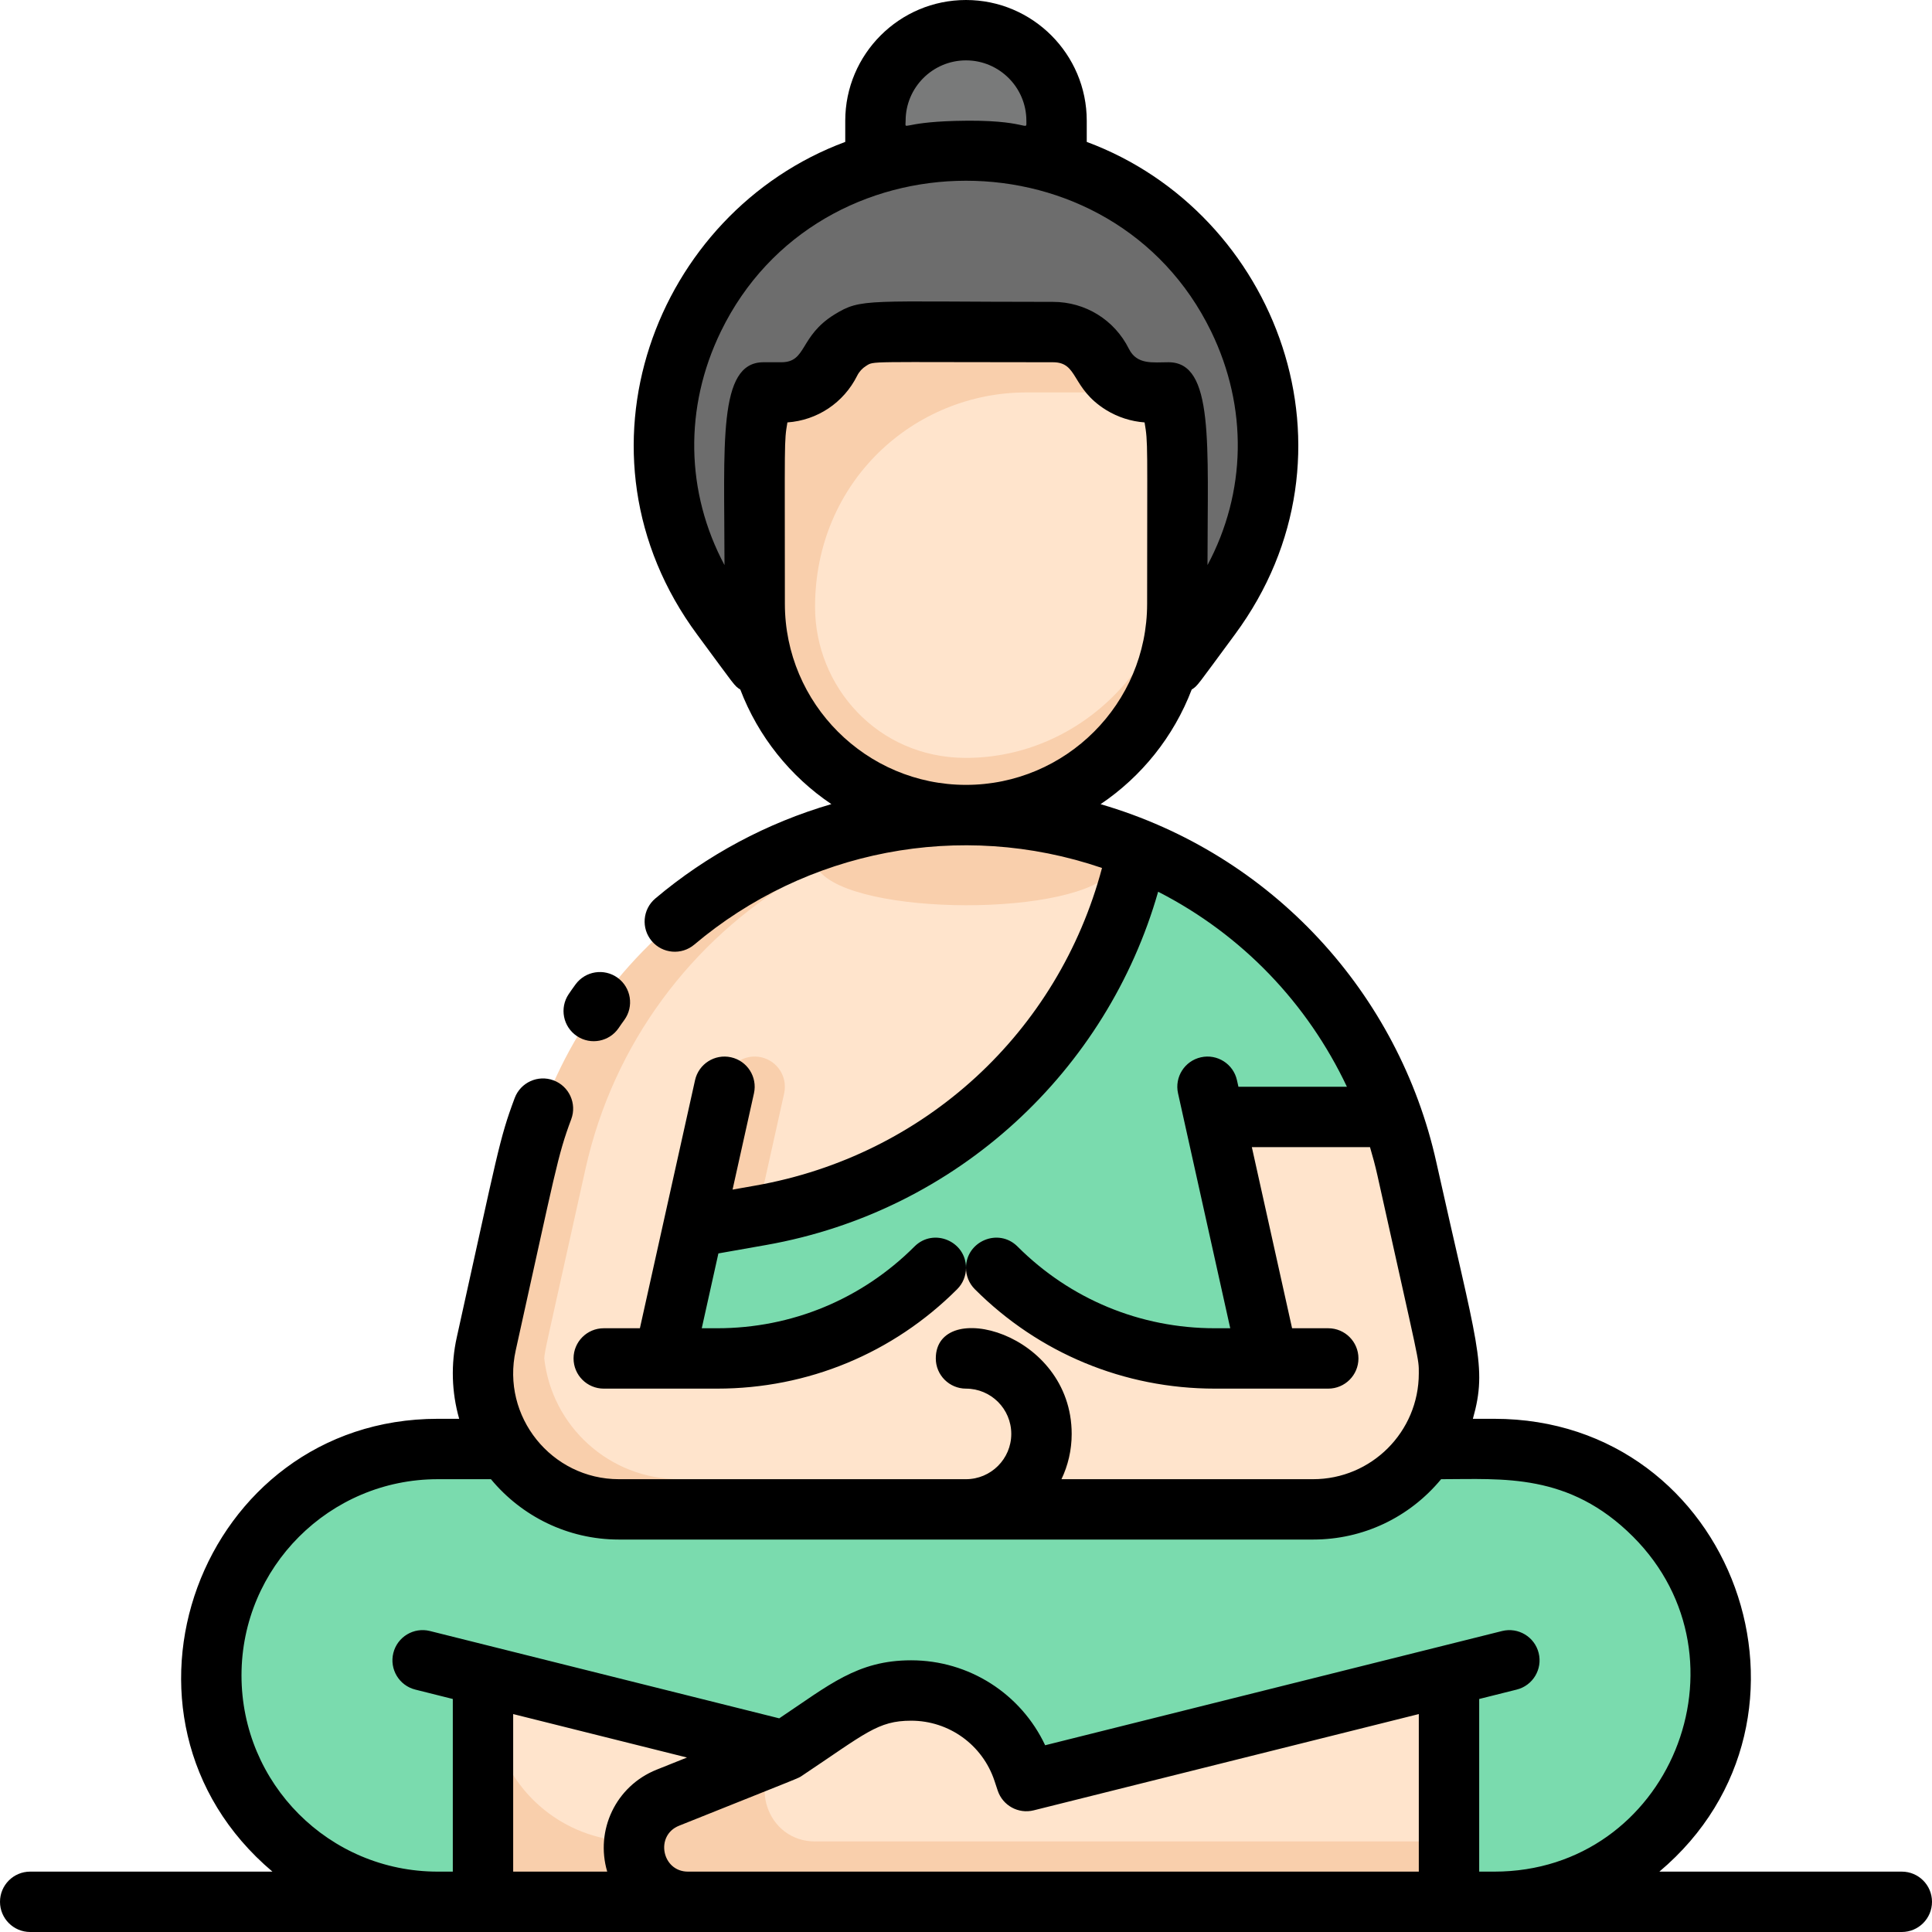
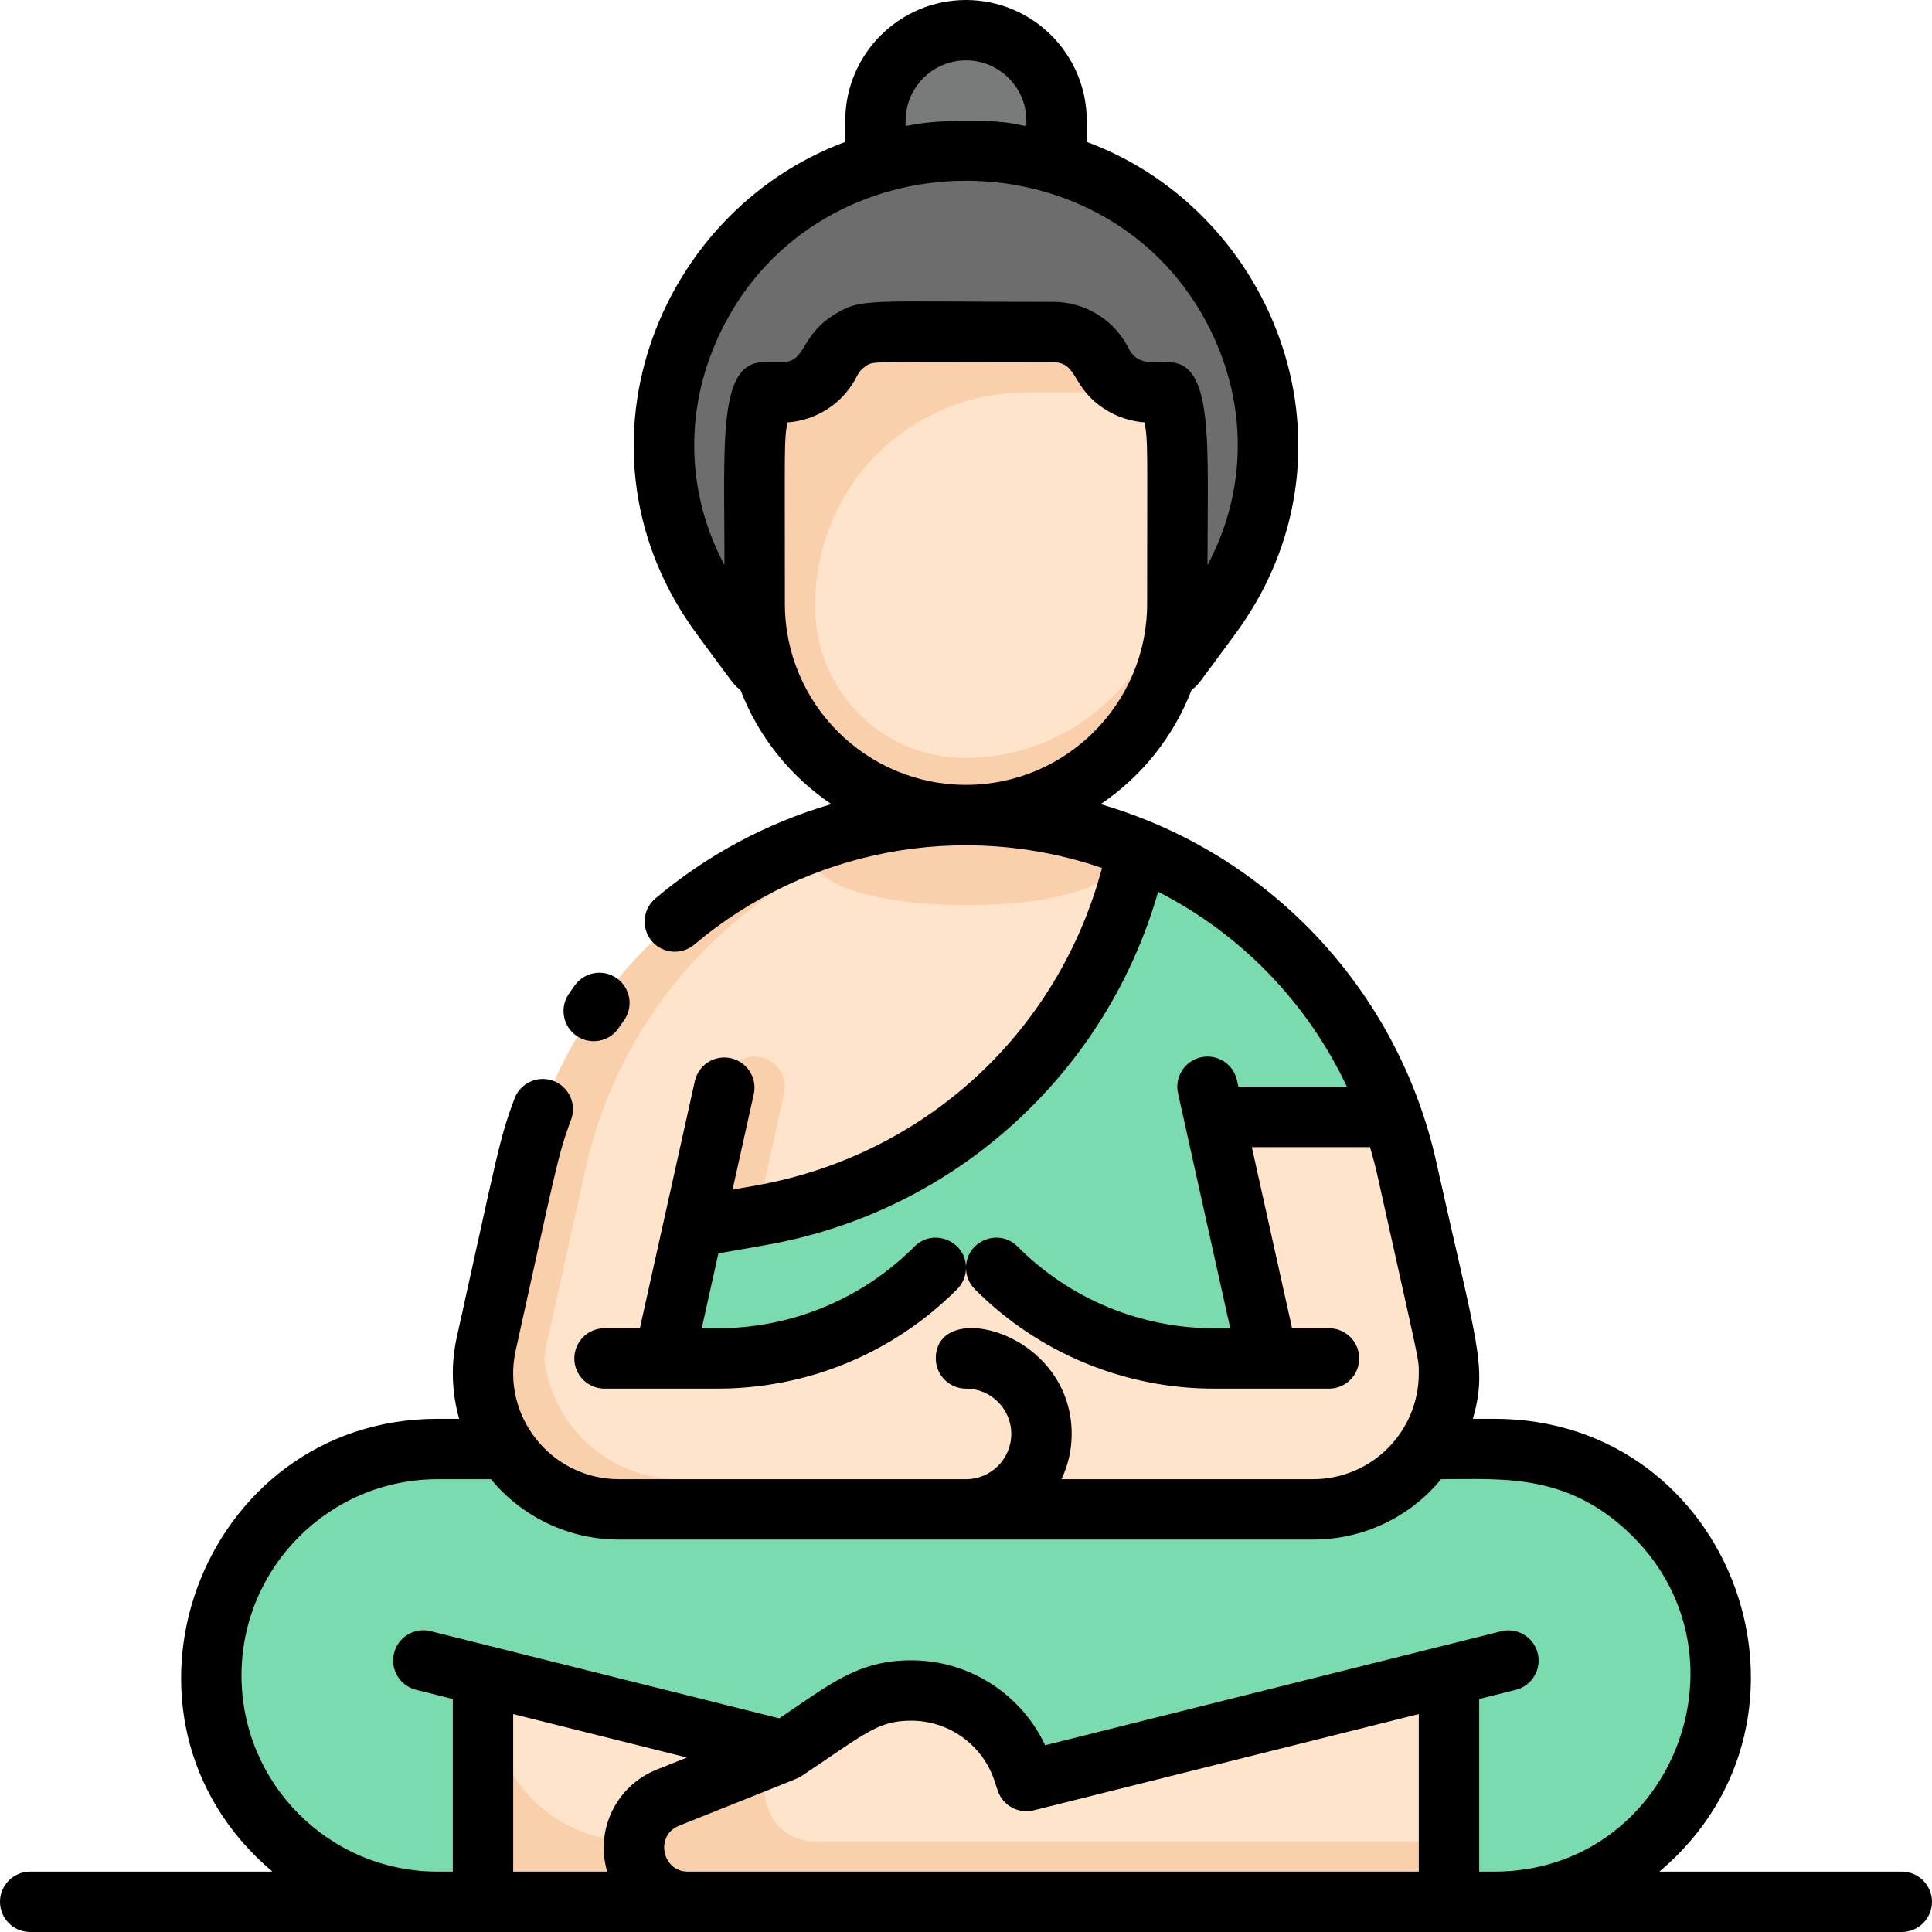
- <svg xmlns="http://www.w3.org/2000/svg" width="100" height="100" viewBox="0 0 100 100" fill="none">
-   <path d="M89.063 86.757C89.042 93.243 83.655 98.437 77.169 98.437H22.656C16.166 98.437 10.917 93.166 10.938 86.68C10.958 80.195 16.345 75 22.831 75H26.189C27.451 76.885 29.601 78.125 32.039 78.125H67.961C70.406 78.125 72.558 76.874 73.811 75H77.344C83.834 75 89.083 80.271 89.063 86.757Z" fill="#FFE4CC" />
-   <path d="M77.169 98.438H75V86.719L53.125 92.188L52.955 91.676C52.123 89.182 49.789 87.5 47.162 87.5C44.847 87.5 43.723 88.559 40.625 90.625L25 86.719V98.438H22.656C16.184 98.438 10.938 93.192 10.938 86.719C10.938 80.249 16.181 75 22.656 75H26.189C27.451 76.885 29.601 78.125 32.039 78.125H67.961C70.406 78.125 72.558 76.874 73.811 75C77.471 75 81.705 74.509 85.631 78.432C92.991 85.798 87.751 98.438 77.169 98.438Z" fill="#7ADBAE" />
-   <path d="M73.811 75C72.559 76.873 70.407 78.125 67.961 78.125H32.039C29.654 78.125 27.48 76.928 26.189 75C25.707 75.002 21.986 75.015 21.922 75.023C15.761 75.404 10.918 80.53 10.938 86.757C10.958 93.243 16.345 98.437 22.831 98.437H25V95.312H22.808C15.153 95.312 11.12 86.096 16.58 80.642C19.523 77.695 23.31 78.125 22.656 78.125C22.903 78.125 23.136 78.24 23.284 78.438C24.564 80.146 26.606 81.25 28.906 81.25H67.188C70.785 81.25 73.773 78.544 74.172 75.023C73.562 74.984 73.066 75 73.811 75Z" fill="#7ADBAE" />
-   <path d="M42.187 95.313C39.685 95.313 38.623 92.127 40.625 90.625L34.263 93.17C32.85 93.735 32.749 95.313 32.813 95.313C29.509 95.313 26.607 93.123 25.699 89.947L25 87.5V98.437H75V95.313H42.187Z" fill="#F9CFAC" />
-   <path d="M75 71.086C75 74.953 71.858 78.125 67.961 78.125H32.039C27.547 78.125 24.188 73.96 25.168 69.559L27.182 60.49C29.57 49.755 39.093 42.188 50 42.188C60.992 42.188 70.448 49.832 72.818 60.49C74.983 70.238 75 70.042 75 71.086Z" fill="#F9CFAC" />
-   <path d="M74.832 69.559L72.818 60.49C71.887 56.301 69.863 52.584 67.088 49.613C64.854 47.63 62.171 46.046 59.24 45.031C59.133 45.18 58.977 45.324 58.779 45.461C58.618 45.392 58.14 45.206 57.635 45.031C55.858 47.483 44.143 47.444 42.367 45.033C41.955 45.174 41.547 45.328 41.145 45.492C35.81 48.68 31.753 53.991 30.307 60.49C28.118 70.345 28.227 69.777 28.17 70.307C28.559 73.826 31.543 76.562 35.164 76.562C73.972 76.562 71.311 76.656 72.649 76.332C74.439 74.824 75.41 72.156 74.832 69.559Z" fill="#FFE4CC" />
-   <path d="M53.822 78.125H48.437C48.437 77.262 49.137 76.563 50 76.563C51.293 76.563 52.344 75.512 52.344 74.219C52.344 72.953 51.333 71.907 50.059 71.876C49.247 71.855 48.528 71.285 48.446 70.476C48.351 69.539 49.083 68.75 50 68.75C54.878 68.75 57.335 74.693 53.822 78.125Z" fill="#F9CFAC" />
-   <path d="M61.285 57.813L64.062 70.313H62.879C58.759 70.313 54.651 68.714 51.562 65.625H48.437C45.461 68.601 41.398 70.313 37.121 70.313H34.375L35.885 63.519C38.791 63.007 39.79 62.85 40.773 62.613C50.014 60.42 57.014 53.045 58.881 43.94C64.853 46.389 69.781 51.338 72.053 57.813H61.285Z" fill="#7ADBAE" />
-   <path d="M72.053 57.813H71.441C68.939 52.042 64.234 47.599 58.541 45.365C58.67 44.895 58.783 44.42 58.881 43.94C64.853 46.389 69.781 51.338 72.053 57.813Z" fill="#EDAC5F" />
-   <path d="M67.187 70.312H64.063C61.589 59.175 62.211 61.976 61.285 57.812H64.063L67.187 70.312Z" fill="#F9CFAC" />
-   <path d="M64.063 29.637C63.298 31.158 62.653 31.924 60.84 34.375H60.484C59.139 38.892 54.957 42.187 50 42.187C45.037 42.187 40.856 38.88 39.516 34.375H39.16L37.34 31.914C30.918 23.228 35.543 11.383 45.313 8.478V6.357C45.313 2.132 50.336 -0.036 53.314 2.935C54.939 4.564 54.687 6.235 54.687 8.478C63.627 11.137 68.258 21.279 64.063 29.637Z" fill="#F9CFAC" />
-   <path d="M60.937 23.438V28.125C60.937 34.155 56.005 39.242 49.975 39.228C45.433 39.218 42.187 35.545 42.187 31.411C42.187 24.921 47.311 20.312 53.125 20.312H57.808C59.533 20.312 60.935 21.71 60.937 23.438Z" fill="#FFE4CC" />
-   <path d="M50.108 1.563C46.612 1.504 43.75 4.44 43.75 7.937V10.937H56.25V7.812C56.25 4.402 53.505 1.621 50.108 1.563Z" fill="#797A7A" />
-   <path d="M62.66 31.914L60.84 34.375H60.484C61.095 32.324 60.937 31.5 60.937 23.437C60.937 22.352 60.779 21.303 60.484 20.312H59.559C58.495 20.312 57.51 19.712 57.031 18.75C56.553 17.793 55.574 17.187 54.504 17.187H45.496C44.432 17.187 43.448 17.788 42.969 18.75C42.49 19.707 41.512 20.312 40.441 20.312H39.516C38.905 22.363 39.063 23.187 39.063 31.25C39.063 32.336 39.221 33.385 39.516 34.375H39.16L37.34 31.914C30.918 23.228 35.543 11.383 45.313 8.478C48.255 7.599 51.674 7.578 54.687 8.478C64.457 11.383 69.082 23.228 62.66 31.914Z" fill="#6D6D6D" />
-   <path d="M77.344 98.438H75V95.312H78.906C84.277 95.312 88.643 91.156 89.035 85.922C89.491 92.752 84.081 98.438 77.344 98.438Z" fill="#7ADBAE" />
-   <path d="M64.258 70.312C62.844 70.312 62.217 70.333 61.178 70.221C58.008 69.883 55.006 68.603 52.562 66.545C51.614 65.744 50.42 65.482 49.316 65.674C47.304 65.993 47.116 67.487 43.246 69.094C39.784 70.528 37.179 70.312 34.375 70.312L35.885 63.52L39.137 62.947L38.785 63.892C38.521 64.602 39.025 65.363 39.783 65.4C40.974 65.201 42.137 64.865 43.246 64.406C47.078 62.815 47.317 61.303 49.316 60.986C50.412 60.796 51.605 61.048 52.562 61.857C55.42 64.264 58.995 65.625 63.086 65.625L64.258 70.312Z" fill="#7ADBAE" />
-   <path d="M40.588 56.59L39.178 62.939L35.885 63.519L37.537 55.91C37.724 55.068 38.559 54.537 39.401 54.724C40.244 54.912 40.775 55.746 40.588 56.59Z" fill="#F9CFAC" />
-   <path d="M29.86 53.627C30.576 54.108 31.547 53.917 32.028 53.201C32.12 53.063 32.216 52.928 32.314 52.794C32.822 52.096 32.667 51.119 31.97 50.611C31.272 50.104 30.295 50.258 29.787 50.956C29.666 51.122 29.547 51.289 29.433 51.459C28.952 52.176 29.143 53.146 29.86 53.627Z" fill="black" />
-   <path d="M98.437 96.875H85.889C95.308 88.938 89.759 73.437 77.344 73.437H76.236C77.005 70.717 76.448 69.629 74.343 60.151C72.406 51.441 65.881 44.222 56.966 41.624C59.093 40.191 60.755 38.121 61.682 35.691C62.006 35.484 61.922 35.541 63.917 32.842C70.851 23.461 66.095 10.998 56.25 7.345V6.25C56.25 2.804 53.446 0 50 0C46.554 0 43.75 2.804 43.75 6.25V7.345C33.903 10.998 29.151 23.465 36.083 32.842C38.086 35.551 37.993 35.484 38.318 35.691C39.245 38.12 40.905 40.189 43.031 41.621C39.709 42.59 36.597 44.245 33.92 46.505C33.26 47.062 33.177 48.048 33.734 48.707C34.291 49.367 35.277 49.45 35.936 48.893C41.699 44.027 49.673 42.412 57.04 44.926C54.777 53.431 47.867 59.819 39.099 61.365L37.917 61.574L39.025 56.589C39.212 55.747 38.681 54.912 37.839 54.725C36.997 54.537 36.162 55.069 35.975 55.911C35.627 57.475 33.581 66.682 33.121 68.75H31.25C30.387 68.75 29.687 69.449 29.687 70.312C29.687 71.175 30.387 71.875 31.25 71.875H37.121C41.813 71.875 46.224 70.048 49.542 66.73C49.847 66.425 50 66.025 50 65.625C50 66.025 50.153 66.425 50.458 66.73C53.776 70.048 58.187 71.875 62.879 71.875H68.75C69.613 71.875 70.313 71.175 70.313 70.313C70.313 69.45 69.613 68.75 68.75 68.75H66.878L64.795 59.375H70.911C71.053 59.855 71.184 60.339 71.293 60.829C73.5 70.77 73.437 70.271 73.437 71.086C73.437 74.111 70.986 76.563 67.961 76.563H54.94C55.279 75.852 55.469 75.057 55.469 74.219C55.469 68.923 48.437 67.15 48.437 70.313C48.437 71.175 49.137 71.875 50 71.875C51.294 71.875 52.344 72.924 52.344 74.219C52.344 75.511 51.292 76.563 50 76.563H32.039C28.545 76.563 25.933 73.317 26.693 69.897C28.76 60.588 28.853 59.837 29.567 57.931C29.869 57.122 29.459 56.222 28.651 55.919C27.843 55.617 26.943 56.027 26.64 56.835C25.833 58.991 25.778 59.603 23.643 69.219C23.334 70.607 23.372 72.051 23.767 73.437H22.656C10.36 73.437 4.636 88.88 14.101 96.875H1.562C0.7 96.875 0 97.574 0 98.437C0 99.3 0.7 100 1.562 100H98.437C99.3 100 100 99.3 100 98.437C100 97.574 99.3 96.875 98.437 96.875ZM46.875 6.25C46.875 4.527 48.277 3.125 50 3.125C51.723 3.125 53.125 4.527 53.125 6.25C53.125 6.89 53.333 6.148 49.432 6.258C46.591 6.338 46.875 6.789 46.875 6.25ZM37.316 17.15C42.371 6.767 57.619 6.746 62.685 17.15C64.605 21.094 64.509 25.487 62.5 29.249C62.5 22.964 62.85 18.75 60.484 18.75C59.669 18.75 58.849 18.895 58.429 18.051C57.681 16.555 56.177 15.625 54.504 15.625C44.789 15.625 44.603 15.412 43.186 16.282C41.362 17.413 41.774 18.75 40.441 18.75H39.516C37.137 18.75 37.5 22.996 37.5 29.249C35.491 25.487 35.395 21.094 37.316 17.15ZM40.625 31.25C40.625 22.676 40.581 22.902 40.756 21.864C42.301 21.755 43.665 20.851 44.367 19.447C44.471 19.238 44.632 19.062 44.827 18.941C45.263 18.673 44.757 18.75 54.504 18.75C55.832 18.75 55.422 20.085 57.255 21.223C57.861 21.594 58.543 21.813 59.243 21.864C59.428 22.956 59.375 22.829 59.375 31.25C59.375 36.419 55.169 40.625 50 40.625C44.831 40.625 40.625 36.419 40.625 31.25ZM64.101 56.25L64.025 55.911C63.838 55.069 63.003 54.537 62.161 54.725C61.319 54.912 60.787 55.747 60.975 56.589L63.677 68.75H62.879C59.022 68.75 55.395 67.248 52.667 64.52C51.681 63.533 50.001 64.245 50 65.624C50 64.245 48.32 63.533 47.333 64.52C44.605 67.248 40.978 68.75 37.121 68.75H36.323L37.184 64.877L39.643 64.443C49.595 62.687 57.311 55.386 59.945 46.156C64.32 48.393 67.686 51.961 69.716 56.25H64.101ZM35.558 90.969L33.989 91.597C31.859 92.449 30.801 94.75 31.429 96.875H26.562V88.72L35.558 90.969ZM35.608 96.875C34.262 96.875 33.891 95.001 35.15 94.498C41.626 91.907 41.298 92.053 41.492 91.925C44.802 89.718 45.43 89.063 47.161 89.063C49.12 89.063 50.852 90.311 51.472 92.169L51.642 92.682C51.901 93.456 52.711 93.901 53.504 93.703L73.437 88.72V96.875H35.608ZM76.563 96.875V87.939L78.504 87.453C79.341 87.244 79.85 86.396 79.641 85.559C79.432 84.721 78.583 84.213 77.746 84.422L54.097 90.334C52.844 87.671 50.16 85.937 47.161 85.937C44.369 85.937 42.91 87.224 40.333 88.941L22.254 84.421C21.417 84.212 20.568 84.721 20.359 85.558C20.15 86.395 20.659 87.244 21.496 87.453L23.437 87.939V96.875H22.656C17.03 96.875 12.5 92.319 12.5 86.719C12.5 81.119 17.056 76.563 22.656 76.563H25.411C26.99 78.47 29.375 79.687 32.039 79.687H67.961C70.556 79.687 72.949 78.545 74.592 76.563C77.783 76.563 81.203 76.217 84.525 79.536C90.868 85.885 86.413 96.875 77.344 96.875H76.563Z" fill="black" />
+ <svg xmlns="http://www.w3.org/2000/svg" width="100" height="100" fill="none">
+   <path d="M89.063 86.757c-.021 6.486-5.408 11.68-11.894 11.68H22.656c-6.49 0-11.74-5.27-11.718-11.757C10.957 80.195 16.345 75 22.83 75h3.358a7.028 7.028 0 005.85 3.125H67.96A7.033 7.033 0 0073.81 75h3.533c6.49 0 11.74 5.271 11.719 11.757z" fill="#FFE4CC" />
+   <path d="M77.17 98.438H75v-11.72l-21.875 5.47-.17-.512a6.108 6.108 0 00-5.793-4.176c-2.315 0-3.44 1.06-6.537 3.125L25 86.72v11.719h-2.344c-6.472 0-11.718-5.246-11.718-11.72C10.938 80.25 16.18 75 22.655 75h3.534a7.028 7.028 0 005.85 3.125h35.92A7.033 7.033 0 0073.81 75c3.66 0 7.895-.49 11.82 3.432 7.36 7.366 2.121 20.006-8.46 20.006z" fill="#7ADBAE" />
+   <path d="M73.81 75a7.032 7.032 0 01-5.85 3.125H32.04A7.031 7.031 0 0126.19 75c-.483.002-4.204.015-4.268.023-6.162.38-11.004 5.507-10.985 11.734.021 6.486 5.408 11.68 11.894 11.68H25v-3.124h-2.192c-7.655 0-11.688-9.217-6.228-14.67 2.943-2.948 6.73-2.518 6.076-2.518.247 0 .48.115.628.313a7.01 7.01 0 005.622 2.812h38.282a7.027 7.027 0 006.984-6.227c-.61-.039-1.106-.023-.361-.023z" fill="#7ADBAE" />
+   <path d="M42.187 95.313c-2.502 0-3.564-3.186-1.562-4.688l-6.362 2.545c-1.413.565-1.514 2.143-1.45 2.143a7.398 7.398 0 01-7.114-5.366L25 87.5v10.937h50v-3.124H42.187zM75 71.086c0 3.867-3.142 7.04-7.04 7.04H32.04c-4.492 0-7.852-4.166-6.872-8.567l2.014-9.069C29.57 49.755 39.094 42.187 50 42.187c10.992 0 20.448 7.645 22.818 18.303C74.983 70.238 75 70.042 75 71.086z" fill="#F9CFAC" />
+   <path d="M74.832 69.559l-2.014-9.069a23.314 23.314 0 00-5.73-10.877 23.382 23.382 0 00-7.848-4.582 1.908 1.908 0 01-.46.43c-.162-.069-.64-.255-1.145-.43-1.777 2.452-13.492 2.413-15.268.002-.412.14-.82.295-1.222.46A23.366 23.366 0 0030.307 60.49c-2.189 9.855-2.08 9.287-2.137 9.817a7.038 7.038 0 006.994 6.255c38.808 0 36.147.094 37.485-.23 1.79-1.508 2.761-4.176 2.183-6.773z" fill="#FFE4CC" />
+   <path d="M53.822 78.125h-5.385c0-.863.7-1.562 1.563-1.562a2.346 2.346 0 002.344-2.344 2.345 2.345 0 00-2.285-2.343c-.812-.02-1.531-.59-1.613-1.4A1.562 1.562 0 0150 68.75c4.878 0 7.335 5.943 3.822 9.375z" fill="#F9CFAC" />
+   <path d="M61.285 57.813l2.778 12.5h-1.184c-4.12 0-8.228-1.6-11.316-4.688h-3.126a16.009 16.009 0 01-11.316 4.688h-2.746l1.51-6.794c2.906-.512 3.905-.67 4.888-.906 9.24-2.193 16.24-9.568 18.108-18.673a23.379 23.379 0 0113.172 13.873H61.285z" fill="#7ADBAE" />
+   <path d="M72.053 57.813h-.612a23.392 23.392 0 00-12.9-12.448c.129-.47.242-.945.34-1.425a23.379 23.379 0 0113.172 13.873z" fill="#EDAC5F" />
+   <path d="M67.187 70.313h-3.124c-2.474-11.138-1.852-8.337-2.778-12.5h2.778l3.124 12.5zm-3.124-40.676c-.765 1.52-1.41 2.287-3.223 4.738h-.356C59.14 38.892 54.957 42.187 50 42.187c-4.963 0-9.144-3.306-10.484-7.812h-.356l-1.82-2.461c-6.422-8.686-1.797-20.531 7.973-23.436v-2.12c0-4.226 5.023-6.394 8.001-3.423 1.625 1.629 1.373 3.3 1.373 5.543 8.94 2.659 13.57 12.801 9.376 21.159z" fill="#F9CFAC" />
+   <path d="M60.937 23.438v4.687c0 6.03-4.932 11.117-10.962 11.103-4.542-.01-7.788-3.683-7.788-7.817 0-6.49 5.124-11.099 10.938-11.099h4.683a3.13 3.13 0 013.13 3.125z" fill="#FFE4CC" />
+   <path d="M50.108 1.563c-3.496-.06-6.358 2.877-6.358 6.374v3h12.5V7.812a6.257 6.257 0 00-6.142-6.249z" fill="#797A7A" />
+   <path d="M62.66 31.914l-1.82 2.46h-.356c.611-2.05.453-2.874.453-10.937 0-1.085-.158-2.134-.453-3.125h-.925c-1.064 0-2.049-.6-2.528-1.562a2.826 2.826 0 00-2.527-1.563h-9.008a2.825 2.825 0 00-2.527 1.563 2.826 2.826 0 01-2.528 1.562h-.925c-.611 2.051-.453 2.875-.453 10.938 0 1.086.158 2.135.453 3.125h-.356l-1.82-2.461c-6.422-8.686-1.797-20.531 7.973-23.436 2.942-.879 6.361-.9 9.374 0 9.77 2.905 14.395 14.75 7.973 23.436z" fill="#6D6D6D" />
+   <path d="M77.344 98.438H75v-3.126h3.906c5.371 0 9.737-4.156 10.13-9.39.455 6.83-4.955 12.516-11.692 12.516zM64.258 70.312c-1.414 0-2.041.02-3.08-.091a16.008 16.008 0 01-8.615-3.676 3.955 3.955 0 00-3.247-.871c-2.012.32-2.2 1.813-6.07 3.42-3.462 1.434-6.067 1.218-8.871 1.218l1.51-6.792 3.252-.573-.352.945a1.12 1.12 0 00.998 1.508 15.927 15.927 0 003.463-.994c3.832-1.59 4.071-3.103 6.07-3.42a3.947 3.947 0 013.246.871c2.858 2.407 6.433 3.768 10.524 3.768l1.172 4.687z" fill="#7ADBAE" />
+   <path d="M40.588 56.59l-1.41 6.35-3.293.58 1.652-7.61a1.562 1.562 0 013.05.68z" fill="#F9CFAC" />
+   <path d="M29.86 53.627c.716.481 1.687.29 2.168-.426.092-.138.188-.273.286-.407a1.563 1.563 0 00-2.527-1.838c-.121.166-.24.333-.354.503a1.562 1.562 0 00.427 2.168z" fill="#000" />
+   <path d="M98.437 96.875H85.89c9.419-7.937 3.87-23.438-8.545-23.438h-1.108c.77-2.72.212-3.808-1.893-13.286a24.937 24.937 0 00-17.377-18.527 12.565 12.565 0 004.716-5.933c.324-.207.24-.15 2.235-2.849 6.934-9.38 2.178-21.844-7.667-25.497V6.25A6.257 6.257 0 0050 0a6.257 6.257 0 00-6.25 6.25v1.095c-9.847 3.653-14.6 16.12-7.667 25.497 2.003 2.709 1.91 2.642 2.235 2.85a12.565 12.565 0 004.713 5.93 24.947 24.947 0 00-9.111 4.883 1.562 1.562 0 102.016 2.388 21.775 21.775 0 0121.104-3.967c-2.263 8.505-9.173 14.893-17.94 16.44l-1.183.208 1.108-4.985a1.563 1.563 0 00-3.05-.678L33.12 68.75h-1.87a1.563 1.563 0 000 3.125h5.87c4.693 0 9.104-1.827 12.422-5.145.305-.305.458-.705.458-1.105 0 .4.153.8.458 1.105a17.451 17.451 0 0012.421 5.145h5.871a1.563 1.563 0 100-3.125h-1.872l-2.083-9.375h6.116c.142.48.273.964.382 1.454 2.207 9.941 2.144 9.442 2.144 10.257a5.476 5.476 0 01-5.476 5.477H54.94a5.433 5.433 0 00.529-2.344c0-5.296-7.032-7.069-7.032-3.906 0 .862.7 1.562 1.563 1.562a2.344 2.344 0 010 4.688H32.04c-3.495 0-6.107-3.246-5.347-6.666 2.067-9.309 2.16-10.06 2.874-11.966a1.563 1.563 0 00-2.927-1.096c-.807 2.156-.862 2.768-2.997 12.384a8.574 8.574 0 00.124 4.218h-1.11c-12.297 0-18.021 15.443-8.556 23.438H1.562a1.562 1.562 0 100 3.125h96.875a1.562 1.562 0 100-3.125zM46.875 6.25A3.129 3.129 0 0150 3.125a3.129 3.129 0 013.125 3.125c0 .64.208-.102-3.693.008-2.841.08-2.557.531-2.557-.008zm-9.56 10.9c5.056-10.383 20.304-10.404 25.37 0 1.92 3.944 1.824 8.337-.185 12.099 0-6.285.35-10.499-2.016-10.499-.815 0-1.635.145-2.055-.699a4.364 4.364 0 00-3.925-2.426c-9.715 0-9.9-.213-11.318.657-1.824 1.131-1.412 2.468-2.745 2.468h-.925c-2.379 0-2.016 4.246-2.016 10.499-2.009-3.762-2.105-8.155-.184-12.099zm3.31 14.1c0-8.574-.044-8.348.131-9.386a4.363 4.363 0 003.611-2.418 1.26 1.26 0 01.46-.505c.436-.268-.07-.191 9.677-.191 1.328 0 .918 1.335 2.751 2.473.606.37 1.288.59 1.988.64.185 1.093.132.966.132 9.387 0 5.17-4.206 9.375-9.375 9.375-5.17 0-9.375-4.206-9.375-9.375zm23.476 25l-.076-.339a1.562 1.562 0 10-3.05.678l2.702 12.161h-.798a14.347 14.347 0 01-10.212-4.23c-.986-.987-2.666-.275-2.667 1.104 0-1.379-1.68-2.09-2.667-1.104a14.347 14.347 0 01-10.212 4.23h-.798l.86-3.873 2.46-.434c9.952-1.756 17.668-9.057 20.302-18.287a21.724 21.724 0 019.771 10.094h-5.615zM35.558 90.969l-1.569.628a4.347 4.347 0 00-2.56 5.278h-4.866V88.72l8.995 2.249zm.05 5.906c-1.346 0-1.717-1.874-.458-2.377 6.476-2.59 6.148-2.445 6.342-2.573 3.31-2.207 3.938-2.862 5.67-2.862a4.538 4.538 0 014.31 3.106l.17.513a1.562 1.562 0 001.862 1.021l19.933-4.983v8.155h-37.83zm40.955 0v-8.936l1.941-.486a1.563 1.563 0 00-.758-3.031l-23.649 5.912a7.658 7.658 0 00-6.936-4.397c-2.792 0-4.251 1.287-6.828 3.004l-18.08-4.52a1.563 1.563 0 00-.757 3.032l1.941.486v8.936h-.78c-5.627 0-10.157-4.556-10.157-10.156 0-5.6 4.556-10.156 10.156-10.156h2.755a8.588 8.588 0 006.628 3.124H67.96a8.558 8.558 0 006.631-3.124c3.19 0 6.611-.346 9.933 2.973 6.343 6.349 1.888 17.339-7.181 17.339h-.781z" fill="#000" />
</svg>
